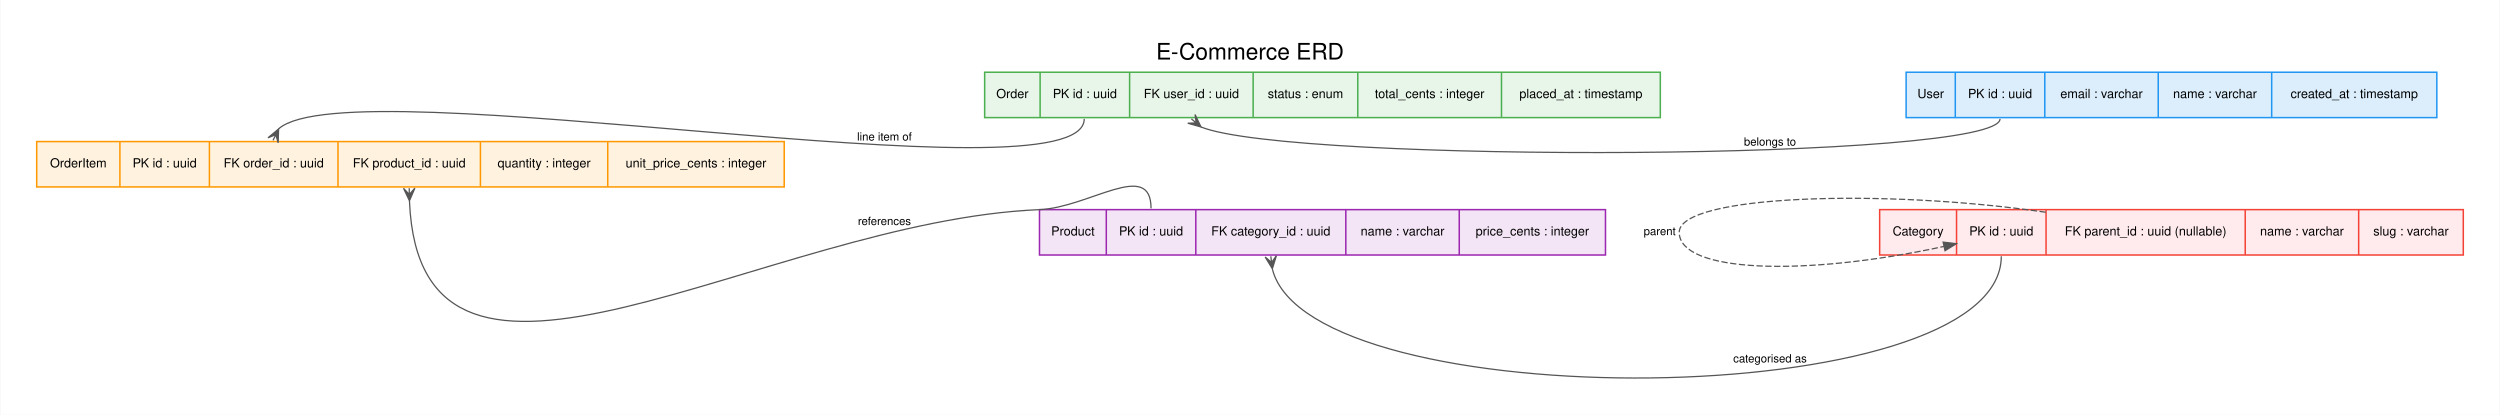
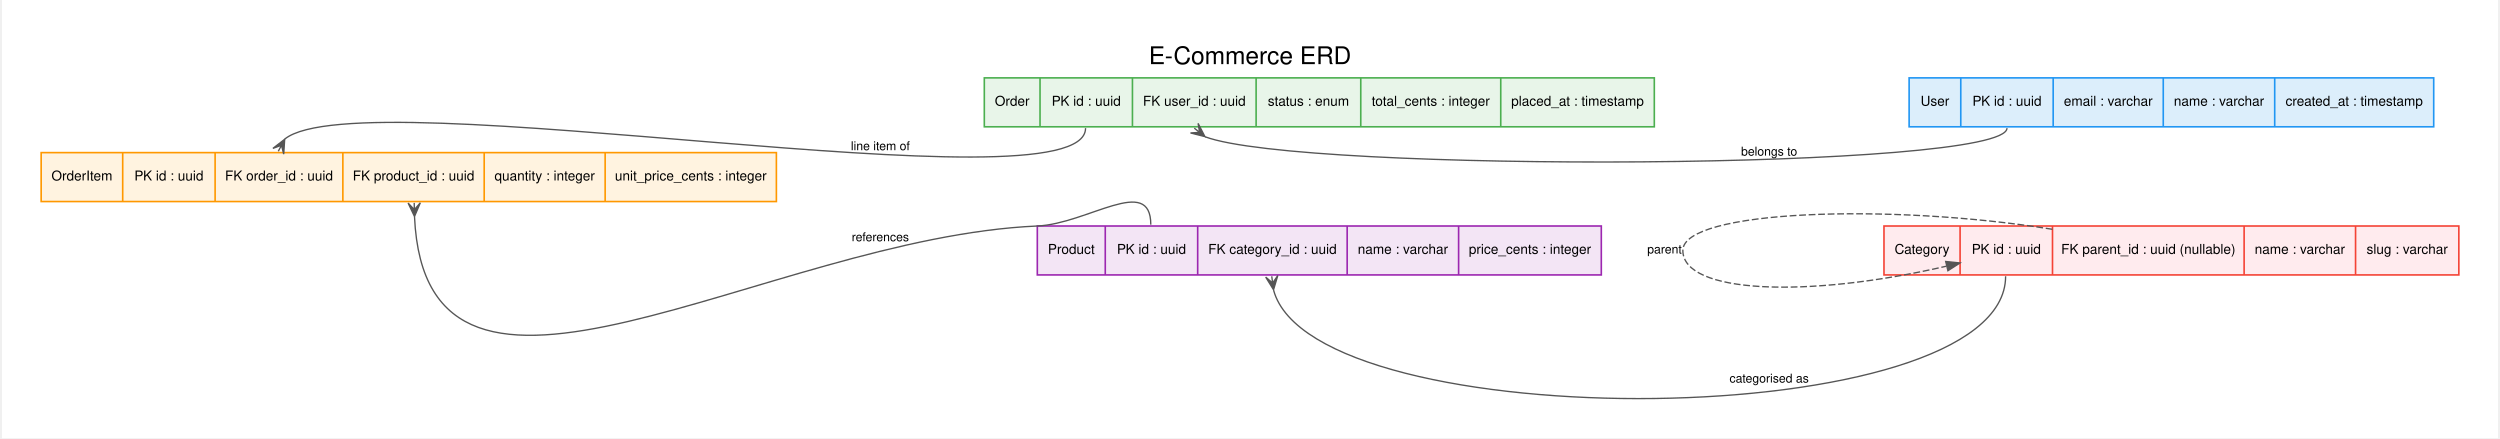
- <svg xmlns="http://www.w3.org/2000/svg" width="1983pt" height="329pt" viewBox="0.00 0.00 1982.60 329.04">
-   <g id="graph0" class="graph" transform="scale(1 1) rotate(0) translate(28.8 300.24)">
-     <polygon fill="white" stroke="transparent" points="-28.8,28.8 -28.8,-300.24 1953.8,-300.24 1953.8,28.8 -28.8,28.8" />
-     <text text-anchor="middle" x="962.5" y="-253.04" font-family="Helvetica,sans-Serif" font-size="18.00">E-Commerce ERD</text>
+ <svg xmlns="http://www.w3.org/2000/svg" width="1837pt" height="322pt" viewBox="0.00 0.00 1836.60 322.45">
+   <g id="graph0" class="graph" transform="scale(1 1) rotate(0) translate(28.8 293.65)">
+     <polygon fill="white" stroke="transparent" points="-28.8,28.8 -28.8,-293.65 1807.8,-293.65 1807.8,28.8 -28.8,28.8" />
+     <text text-anchor="middle" x="889.5" y="-246.45" font-family="Helvetica,sans-Serif" font-size="18.00">E-Commerce ERD</text>
    <g id="node1" class="node">
-       <polygon fill="#dceefb" stroke="#2196f3" stroke-width="1.2" points="1483,-206.94 1483,-242.94 1904,-242.94 1904,-206.94 1483,-206.94" />
-       <text text-anchor="middle" x="1502.5" y="-222.44" font-family="Helvetica,sans-Serif" font-size="10.00">User</text>
-       <polyline fill="none" stroke="#2196f3" stroke-width="1.2" points="1522,-206.94 1522,-242.94 " />
-       <text text-anchor="middle" x="1557.5" y="-222.44" font-family="Helvetica,sans-Serif" font-size="10.00">PK id : uuid</text>
-       <polyline fill="none" stroke="#2196f3" stroke-width="1.2" points="1593,-206.94 1593,-242.94 " />
-       <text text-anchor="middle" x="1638" y="-222.44" font-family="Helvetica,sans-Serif" font-size="10.00">email : varchar</text>
-       <polyline fill="none" stroke="#2196f3" stroke-width="1.2" points="1683,-206.94 1683,-242.94 " />
-       <text text-anchor="middle" x="1728" y="-222.44" font-family="Helvetica,sans-Serif" font-size="10.00">name : varchar</text>
-       <polyline fill="none" stroke="#2196f3" stroke-width="1.2" points="1773,-206.94 1773,-242.94 " />
-       <text text-anchor="middle" x="1838.5" y="-222.44" font-family="Helvetica,sans-Serif" font-size="10.00">created_at : timestamp</text>
+       <polygon fill="#dceefb" stroke="#2196f3" stroke-width="1.2" points="1374.5,-200.35 1374.5,-236.35 1760.5,-236.35 1760.5,-200.35 1374.5,-200.35" />
+       <text text-anchor="middle" x="1393.5" y="-215.85" font-family="Helvetica,sans-Serif" font-size="10.00">User</text>
+       <polyline fill="none" stroke="#2196f3" stroke-width="1.2" points="1412.5,-200.35 1412.5,-236.35 " />
+       <text text-anchor="middle" x="1446.5" y="-215.85" font-family="Helvetica,sans-Serif" font-size="10.00">PK id : uuid</text>
+       <polyline fill="none" stroke="#2196f3" stroke-width="1.2" points="1480.5,-200.35 1480.5,-236.35 " />
+       <text text-anchor="middle" x="1521" y="-215.85" font-family="Helvetica,sans-Serif" font-size="10.00">email : varchar</text>
+       <polyline fill="none" stroke="#2196f3" stroke-width="1.2" points="1561.5,-200.35 1561.5,-236.35 " />
+       <text text-anchor="middle" x="1602.5" y="-215.85" font-family="Helvetica,sans-Serif" font-size="10.00">name : varchar</text>
+       <polyline fill="none" stroke="#2196f3" stroke-width="1.2" points="1643.5,-200.35 1643.5,-236.35 " />
+       <text text-anchor="middle" x="1702" y="-215.85" font-family="Helvetica,sans-Serif" font-size="10.00">created_at : timestamp</text>
    </g>
    <g id="node2" class="node">
-       <polygon fill="#e8f5e9" stroke="#4caf50" stroke-width="1.2" points="752,-206.94 752,-242.94 1288,-242.94 1288,-206.94 752,-206.94" />
-       <text text-anchor="middle" x="774" y="-222.44" font-family="Helvetica,sans-Serif" font-size="10.00">Order</text>
-       <polyline fill="none" stroke="#4caf50" stroke-width="1.2" points="796,-206.94 796,-242.94 " />
-       <text text-anchor="middle" x="831.5" y="-222.44" font-family="Helvetica,sans-Serif" font-size="10.00">PK id : uuid</text>
-       <polyline fill="none" stroke="#4caf50" stroke-width="1.2" points="867,-206.94 867,-242.94 " />
-       <text text-anchor="middle" x="916" y="-222.44" font-family="Helvetica,sans-Serif" font-size="10.00">FK user_id : uuid</text>
-       <polyline fill="none" stroke="#4caf50" stroke-width="1.2" points="965,-206.94 965,-242.94 " />
-       <text text-anchor="middle" x="1006.5" y="-222.44" font-family="Helvetica,sans-Serif" font-size="10.00">status : enum</text>
-       <polyline fill="none" stroke="#4caf50" stroke-width="1.2" points="1048,-206.94 1048,-242.94 " />
-       <text text-anchor="middle" x="1105" y="-222.44" font-family="Helvetica,sans-Serif" font-size="10.00">total_cents : integer</text>
-       <polyline fill="none" stroke="#4caf50" stroke-width="1.2" points="1162,-206.94 1162,-242.94 " />
-       <text text-anchor="middle" x="1225" y="-222.44" font-family="Helvetica,sans-Serif" font-size="10.00">placed_at : timestamp</text>
+       <polygon fill="#e8f5e9" stroke="#4caf50" stroke-width="1.2" points="694,-200.35 694,-236.35 1187,-236.35 1187,-200.35 694,-200.35" />
+       <text text-anchor="middle" x="714.5" y="-215.85" font-family="Helvetica,sans-Serif" font-size="10.00">Order</text>
+       <polyline fill="none" stroke="#4caf50" stroke-width="1.2" points="735,-200.35 735,-236.35 " />
+       <text text-anchor="middle" x="769" y="-215.85" font-family="Helvetica,sans-Serif" font-size="10.00">PK id : uuid</text>
+       <polyline fill="none" stroke="#4caf50" stroke-width="1.2" points="803,-200.35 803,-236.35 " />
+       <text text-anchor="middle" x="848.5" y="-215.85" font-family="Helvetica,sans-Serif" font-size="10.00">FK user_id : uuid</text>
+       <polyline fill="none" stroke="#4caf50" stroke-width="1.2" points="894,-200.35 894,-236.35 " />
+       <text text-anchor="middle" x="932.5" y="-215.85" font-family="Helvetica,sans-Serif" font-size="10.00">status : enum</text>
+       <polyline fill="none" stroke="#4caf50" stroke-width="1.2" points="971,-200.35 971,-236.35 " />
+       <text text-anchor="middle" x="1022.5" y="-215.85" font-family="Helvetica,sans-Serif" font-size="10.00">total_cents : integer</text>
+       <polyline fill="none" stroke="#4caf50" stroke-width="1.2" points="1074,-200.35 1074,-236.35 " />
+       <text text-anchor="middle" x="1130.5" y="-215.85" font-family="Helvetica,sans-Serif" font-size="10.00">placed_at : timestamp</text>
    </g>
    <g id="edge1" class="edge">
-       <path fill="none" stroke="#555555" d="M923.65,-199.49C996.03,-170.45 1557.5,-172.6 1557.5,-205.94" />
-       <polygon fill="#555555" stroke="#555555" points="923.65,-199.5 913.1,-202.5 919.82,-202.72 916,-205.94 916,-205.94 916,-205.94 919.82,-202.72 918.9,-209.38 923.65,-199.5 923.65,-199.5" />
-       <text text-anchor="middle" x="1375" y="-184.74" font-family="Helvetica,sans-Serif" font-size="9.00">belongs to</text>
+       <path fill="none" stroke="#555555" d="M856.5,-193C927.46,-166.28 1446.5,-168.4 1446.5,-199.35" />
+       <polygon fill="#555555" stroke="#555555" points="856.33,-193.13 845.7,-195.82 852.42,-196.24 848.5,-199.35 848.5,-199.35 848.5,-199.35 852.42,-196.24 851.3,-202.87 856.33,-193.13 856.33,-193.13" />
+       <text text-anchor="middle" x="1271.5" y="-179.15" font-family="Helvetica,sans-Serif" font-size="9.00">belongs to</text>
    </g>
    <g id="node3" class="node">
-       <polygon fill="#fff3e0" stroke="#ff9800" stroke-width="1.2" points="0,-151.94 0,-187.94 593,-187.94 593,-151.94 0,-151.94" />
-       <text text-anchor="middle" x="33" y="-167.44" font-family="Helvetica,sans-Serif" font-size="10.00">OrderItem</text>
-       <polyline fill="none" stroke="#ff9800" stroke-width="1.2" points="66,-151.94 66,-187.94 " />
-       <text text-anchor="middle" x="101.5" y="-167.44" font-family="Helvetica,sans-Serif" font-size="10.00">PK id : uuid</text>
-       <polyline fill="none" stroke="#ff9800" stroke-width="1.2" points="137,-151.94 137,-187.94 " />
-       <text text-anchor="middle" x="188" y="-167.44" font-family="Helvetica,sans-Serif" font-size="10.00">FK order_id : uuid</text>
-       <polyline fill="none" stroke="#ff9800" stroke-width="1.2" points="239,-151.94 239,-187.94 " />
-       <text text-anchor="middle" x="295.5" y="-167.44" font-family="Helvetica,sans-Serif" font-size="10.00">FK product_id : uuid</text>
-       <polyline fill="none" stroke="#ff9800" stroke-width="1.2" points="352,-151.94 352,-187.94 " />
-       <text text-anchor="middle" x="402.5" y="-167.44" font-family="Helvetica,sans-Serif" font-size="10.00">quantity : integer</text>
-       <polyline fill="none" stroke="#ff9800" stroke-width="1.2" points="453,-151.94 453,-187.94 " />
-       <text text-anchor="middle" x="523" y="-167.44" font-family="Helvetica,sans-Serif" font-size="10.00">unit_price_cents : integer</text>
+       <polygon fill="#fff3e0" stroke="#ff9800" stroke-width="1.2" points="0,-145.35 0,-181.35 541,-181.35 541,-145.35 0,-145.35" />
+       <text text-anchor="middle" x="30" y="-160.85" font-family="Helvetica,sans-Serif" font-size="10.00">OrderItem</text>
+       <polyline fill="none" stroke="#ff9800" stroke-width="1.2" points="60,-145.35 60,-181.35 " />
+       <text text-anchor="middle" x="94" y="-160.85" font-family="Helvetica,sans-Serif" font-size="10.00">PK id : uuid</text>
+       <polyline fill="none" stroke="#ff9800" stroke-width="1.2" points="128,-145.35 128,-181.35 " />
+       <text text-anchor="middle" x="175" y="-160.85" font-family="Helvetica,sans-Serif" font-size="10.00">FK order_id : uuid</text>
+       <polyline fill="none" stroke="#ff9800" stroke-width="1.2" points="222,-145.35 222,-181.35 " />
+       <text text-anchor="middle" x="274" y="-160.85" font-family="Helvetica,sans-Serif" font-size="10.00">FK product_id : uuid</text>
+       <polyline fill="none" stroke="#ff9800" stroke-width="1.2" points="326,-145.35 326,-181.35 " />
+       <text text-anchor="middle" x="370.5" y="-160.85" font-family="Helvetica,sans-Serif" font-size="10.00">quantity : integer</text>
+       <polyline fill="none" stroke="#ff9800" stroke-width="1.2" points="415,-145.35 415,-181.35 " />
+       <text text-anchor="middle" x="478" y="-160.85" font-family="Helvetica,sans-Serif" font-size="10.00">unit_price_cents : integer</text>
    </g>
    <g id="edge2" class="edge">
-       <path fill="none" stroke="#555555" d="M191.95,-198.05C248.81,-248.63 831,-137.91 831,-205.94" />
-       <polygon fill="#555555" stroke="#555555" points="191.89,-197.92 191.54,-186.96 189.7,-193.43 187.5,-188.94 187.5,-188.94 187.5,-188.94 189.7,-193.43 183.46,-190.92 191.89,-197.92 191.89,-197.92" />
-       <text text-anchor="middle" x="672.5" y="-188.74" font-family="Helvetica,sans-Serif" font-size="9.00">line item of</text>
+       <path fill="none" stroke="#555555" d="M179.28,-191.34C235.5,-236.75 768.5,-136.8 768.5,-199.35" />
+       <polygon fill="#555555" stroke="#555555" points="179.2,-191.18 178.47,-180.24 176.85,-186.76 174.5,-182.35 174.5,-182.35 174.5,-182.35 176.85,-186.76 170.53,-184.46 179.2,-191.18 179.2,-191.18" />
+       <text text-anchor="middle" x="617.5" y="-183.15" font-family="Helvetica,sans-Serif" font-size="9.00">line item of</text>
    </g>
    <g id="node4" class="node">
-       <polygon fill="#f3e5f5" stroke="#9c27b0" stroke-width="1.2" points="795.5,-97.94 795.5,-133.94 1244.5,-133.94 1244.5,-97.94 795.5,-97.94" />
-       <text text-anchor="middle" x="822" y="-113.44" font-family="Helvetica,sans-Serif" font-size="10.00">Product</text>
-       <polyline fill="none" stroke="#9c27b0" stroke-width="1.2" points="848.5,-97.94 848.5,-133.94 " />
-       <text text-anchor="middle" x="884" y="-113.44" font-family="Helvetica,sans-Serif" font-size="10.00">PK id : uuid</text>
-       <polyline fill="none" stroke="#9c27b0" stroke-width="1.2" points="919.5,-97.94 919.5,-133.94 " />
-       <text text-anchor="middle" x="979" y="-113.44" font-family="Helvetica,sans-Serif" font-size="10.00">FK category_id : uuid</text>
-       <polyline fill="none" stroke="#9c27b0" stroke-width="1.2" points="1038.5,-97.94 1038.5,-133.94 " />
-       <text text-anchor="middle" x="1083.5" y="-113.44" font-family="Helvetica,sans-Serif" font-size="10.00">name : varchar</text>
-       <polyline fill="none" stroke="#9c27b0" stroke-width="1.2" points="1128.5,-97.94 1128.5,-133.94 " />
-       <text text-anchor="middle" x="1186.5" y="-113.44" font-family="Helvetica,sans-Serif" font-size="10.00">price_cents : integer</text>
+       <polygon fill="#f3e5f5" stroke="#9c27b0" stroke-width="1.2" points="733,-91.35 733,-127.35 1148,-127.35 1148,-91.35 733,-91.35" />
+       <text text-anchor="middle" x="758" y="-106.85" font-family="Helvetica,sans-Serif" font-size="10.00">Product</text>
+       <polyline fill="none" stroke="#9c27b0" stroke-width="1.2" points="783,-91.35 783,-127.35 " />
+       <text text-anchor="middle" x="817" y="-106.85" font-family="Helvetica,sans-Serif" font-size="10.00">PK id : uuid</text>
+       <polyline fill="none" stroke="#9c27b0" stroke-width="1.2" points="851,-91.35 851,-127.35 " />
+       <text text-anchor="middle" x="906" y="-106.85" font-family="Helvetica,sans-Serif" font-size="10.00">FK category_id : uuid</text>
+       <polyline fill="none" stroke="#9c27b0" stroke-width="1.2" points="961,-91.35 961,-127.35 " />
+       <text text-anchor="middle" x="1002" y="-106.85" font-family="Helvetica,sans-Serif" font-size="10.00">name : varchar</text>
+       <polyline fill="none" stroke="#9c27b0" stroke-width="1.2" points="1043,-91.35 1043,-127.35 " />
+       <text text-anchor="middle" x="1095.5" y="-106.85" font-family="Helvetica,sans-Serif" font-size="10.00">price_cents : integer</text>
    </g>
    <g id="edge3" class="edge">
-       <path fill="none" stroke="#555555" d="M295.7,-140.82C304.17,65.33 576.81,-124.86 795.5,-133.94 834.8,-135.57 884,-174.28 884,-134.94" />
-       <polygon fill="#555555" stroke="#555555" points="295.7,-140.94 291,-150.85 295.6,-145.94 295.5,-150.94 295.5,-150.94 295.5,-150.94 295.6,-145.94 300,-151.03 295.7,-140.94 295.7,-140.94" />
-       <text text-anchor="middle" x="672.5" y="-121.74" font-family="Helvetica,sans-Serif" font-size="9.00">references</text>
+       <path fill="none" stroke="#555555" d="M274.72,-134.23C283.19,53.53 532.76,-118.62 733,-127.35 770.08,-128.97 816.5,-165.46 816.5,-128.35" />
+       <polygon fill="#555555" stroke="#555555" points="274.72,-134.35 270,-144.25 274.61,-139.35 274.5,-144.35 274.5,-144.35 274.5,-144.35 274.61,-139.35 279,-144.45 274.72,-134.35 274.72,-134.35" />
+       <text text-anchor="middle" x="617.5" y="-116.15" font-family="Helvetica,sans-Serif" font-size="9.00">references</text>
    </g>
    <g id="node5" class="node">
-       <polygon fill="#ffebee" stroke="#f44336" stroke-width="1.2" points="1462,-97.94 1462,-133.94 1925,-133.94 1925,-97.94 1462,-97.94" />
-       <text text-anchor="middle" x="1492.5" y="-113.44" font-family="Helvetica,sans-Serif" font-size="10.00">Category</text>
-       <polyline fill="none" stroke="#f44336" stroke-width="1.2" points="1523,-97.94 1523,-133.94 " />
-       <text text-anchor="middle" x="1558.5" y="-113.44" font-family="Helvetica,sans-Serif" font-size="10.00">PK id : uuid</text>
-       <polyline fill="none" stroke="#f44336" stroke-width="1.2" points="1594,-97.94 1594,-133.94 " />
-       <text text-anchor="middle" x="1673" y="-113.44" font-family="Helvetica,sans-Serif" font-size="10.00">FK parent_id : uuid (nullable)</text>
-       <polyline fill="none" stroke="#f44336" stroke-width="1.2" points="1752,-97.94 1752,-133.94 " />
-       <text text-anchor="middle" x="1797" y="-113.44" font-family="Helvetica,sans-Serif" font-size="10.00">name : varchar</text>
-       <polyline fill="none" stroke="#f44336" stroke-width="1.2" points="1842,-97.94 1842,-133.94 " />
-       <text text-anchor="middle" x="1883.5" y="-113.44" font-family="Helvetica,sans-Serif" font-size="10.00">slug : varchar</text>
+       <polygon fill="#ffebee" stroke="#f44336" stroke-width="1.2" points="1356,-91.35 1356,-127.35 1779,-127.35 1779,-91.35 1356,-91.35" />
+       <text text-anchor="middle" x="1384" y="-106.85" font-family="Helvetica,sans-Serif" font-size="10.00">Category</text>
+       <polyline fill="none" stroke="#f44336" stroke-width="1.2" points="1412,-91.35 1412,-127.35 " />
+       <text text-anchor="middle" x="1446" y="-106.85" font-family="Helvetica,sans-Serif" font-size="10.00">PK id : uuid</text>
+       <polyline fill="none" stroke="#f44336" stroke-width="1.2" points="1480,-91.35 1480,-127.35 " />
+       <text text-anchor="middle" x="1550.5" y="-106.85" font-family="Helvetica,sans-Serif" font-size="10.00">FK parent_id : uuid (nullable)</text>
+       <polyline fill="none" stroke="#f44336" stroke-width="1.2" points="1621,-91.35 1621,-127.35 " />
+       <text text-anchor="middle" x="1662" y="-106.85" font-family="Helvetica,sans-Serif" font-size="10.00">name : varchar</text>
+       <polyline fill="none" stroke="#f44336" stroke-width="1.2" points="1703,-91.35 1703,-127.35 " />
+       <text text-anchor="middle" x="1741" y="-106.85" font-family="Helvetica,sans-Serif" font-size="10.00">slug : varchar</text>
    </g>
    <g id="edge4" class="edge">
-       <path fill="none" stroke="#555555" d="M980.28,-86.66C1010.26,31.74 1558.5,28.32 1558.5,-96.94" />
-       <polygon fill="#555555" stroke="#555555" points="980.23,-87.02 974.53,-96.38 979.62,-91.98 979,-96.94 979,-96.94 979,-96.94 979.62,-91.98 983.47,-97.49 980.23,-87.02 980.23,-87.02" />
-       <text text-anchor="middle" x="1375" y="-12.74" font-family="Helvetica,sans-Serif" font-size="9.00">categorised as</text>
+       <path fill="none" stroke="#555555" d="M906.86,-80.11C936.68,29.55 1445.5,26.14 1445.5,-90.35" />
+       <polygon fill="#555555" stroke="#555555" points="906.82,-80.44 901.04,-89.76 906.16,-85.39 905.5,-90.35 905.5,-90.35 905.5,-90.35 906.16,-85.39 909.96,-90.94 906.82,-80.44 906.82,-80.44" />
+       <text text-anchor="middle" x="1271.5" y="-12.15" font-family="Helvetica,sans-Serif" font-size="9.00">categorised as</text>
    </g>
    <g id="edge5" class="edge">
-       <path fill="none" stroke="#555555" stroke-dasharray="5,2" d="M1593.78,-131.86C1464.05,-150.78 1303,-145.47 1303,-115.94 1303,-84.17 1400.61,-80.44 1513.01,-104.74" />
-       <polygon fill="#555555" stroke="#555555" points="1512.35,-108.18 1522.87,-106.94 1513.87,-101.35 1512.35,-108.18" />
-       <text text-anchor="middle" x="1287.5" y="-113.74" font-family="Helvetica,sans-Serif" font-size="9.00">parent</text>
+       <path fill="none" stroke="#555555" stroke-dasharray="5,2" d="M1479.97,-124.93C1359.62,-144.25 1208,-139.06 1208,-109.35 1208,-77.74 1298.69,-73.89 1401.92,-97.78" />
+       <polygon fill="#555555" stroke="#555555" points="1401.41,-101.25 1411.95,-100.17 1403.04,-94.44 1401.41,-101.25" />
+       <text text-anchor="middle" x="1194.5" y="-107.15" font-family="Helvetica,sans-Serif" font-size="9.00">parent</text>
    </g>
  </g>
</svg>
